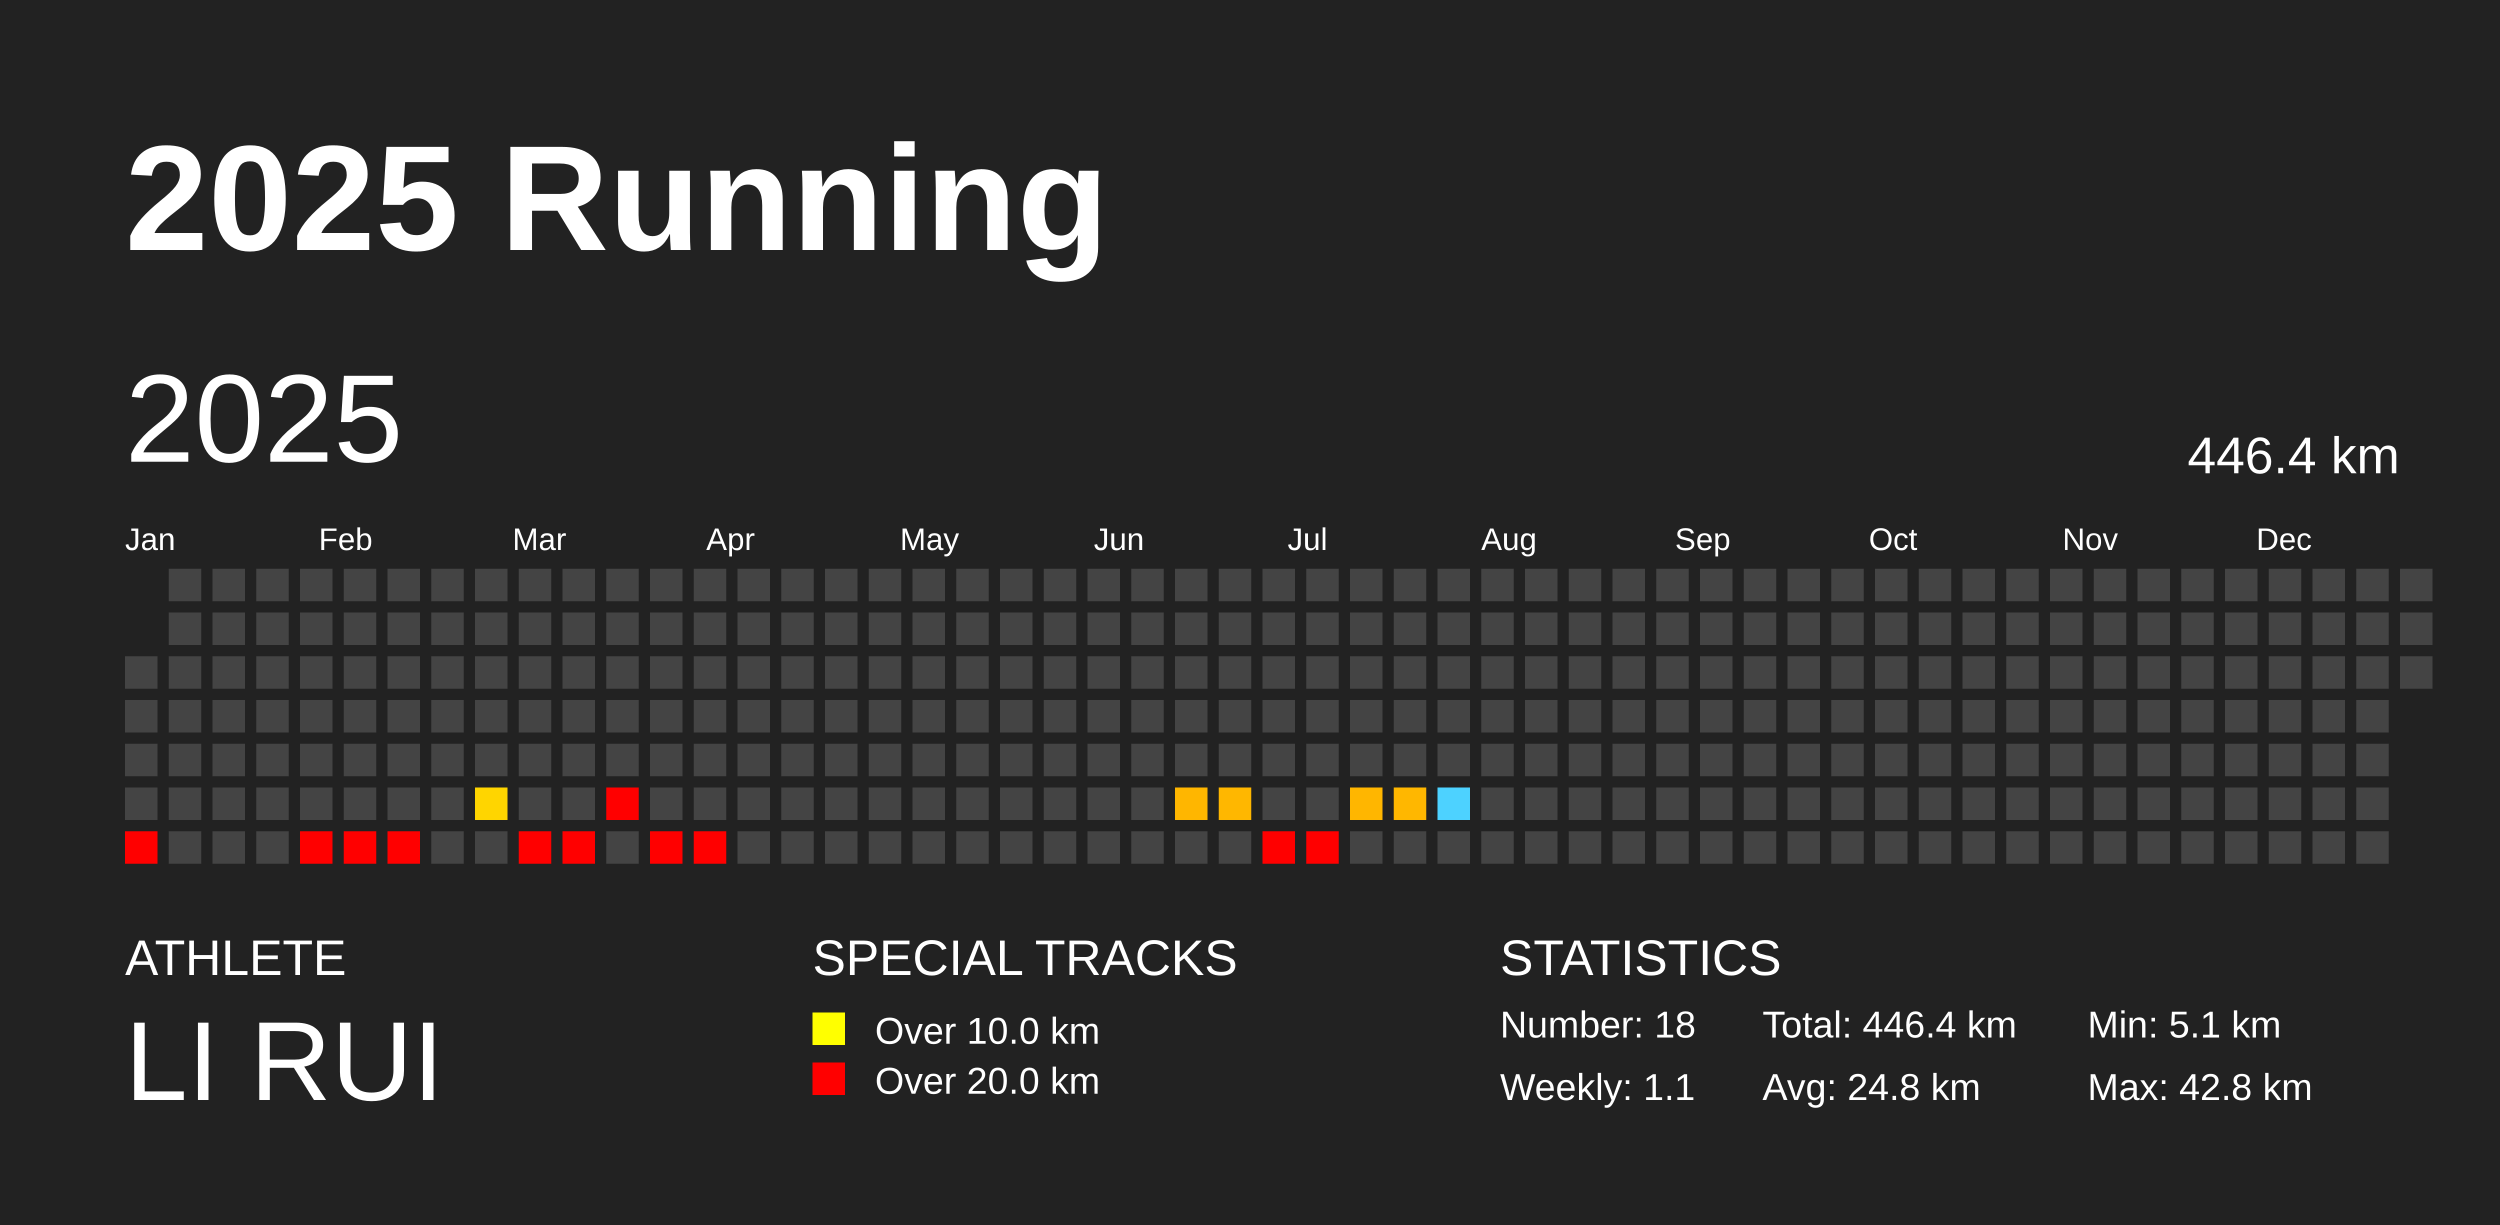
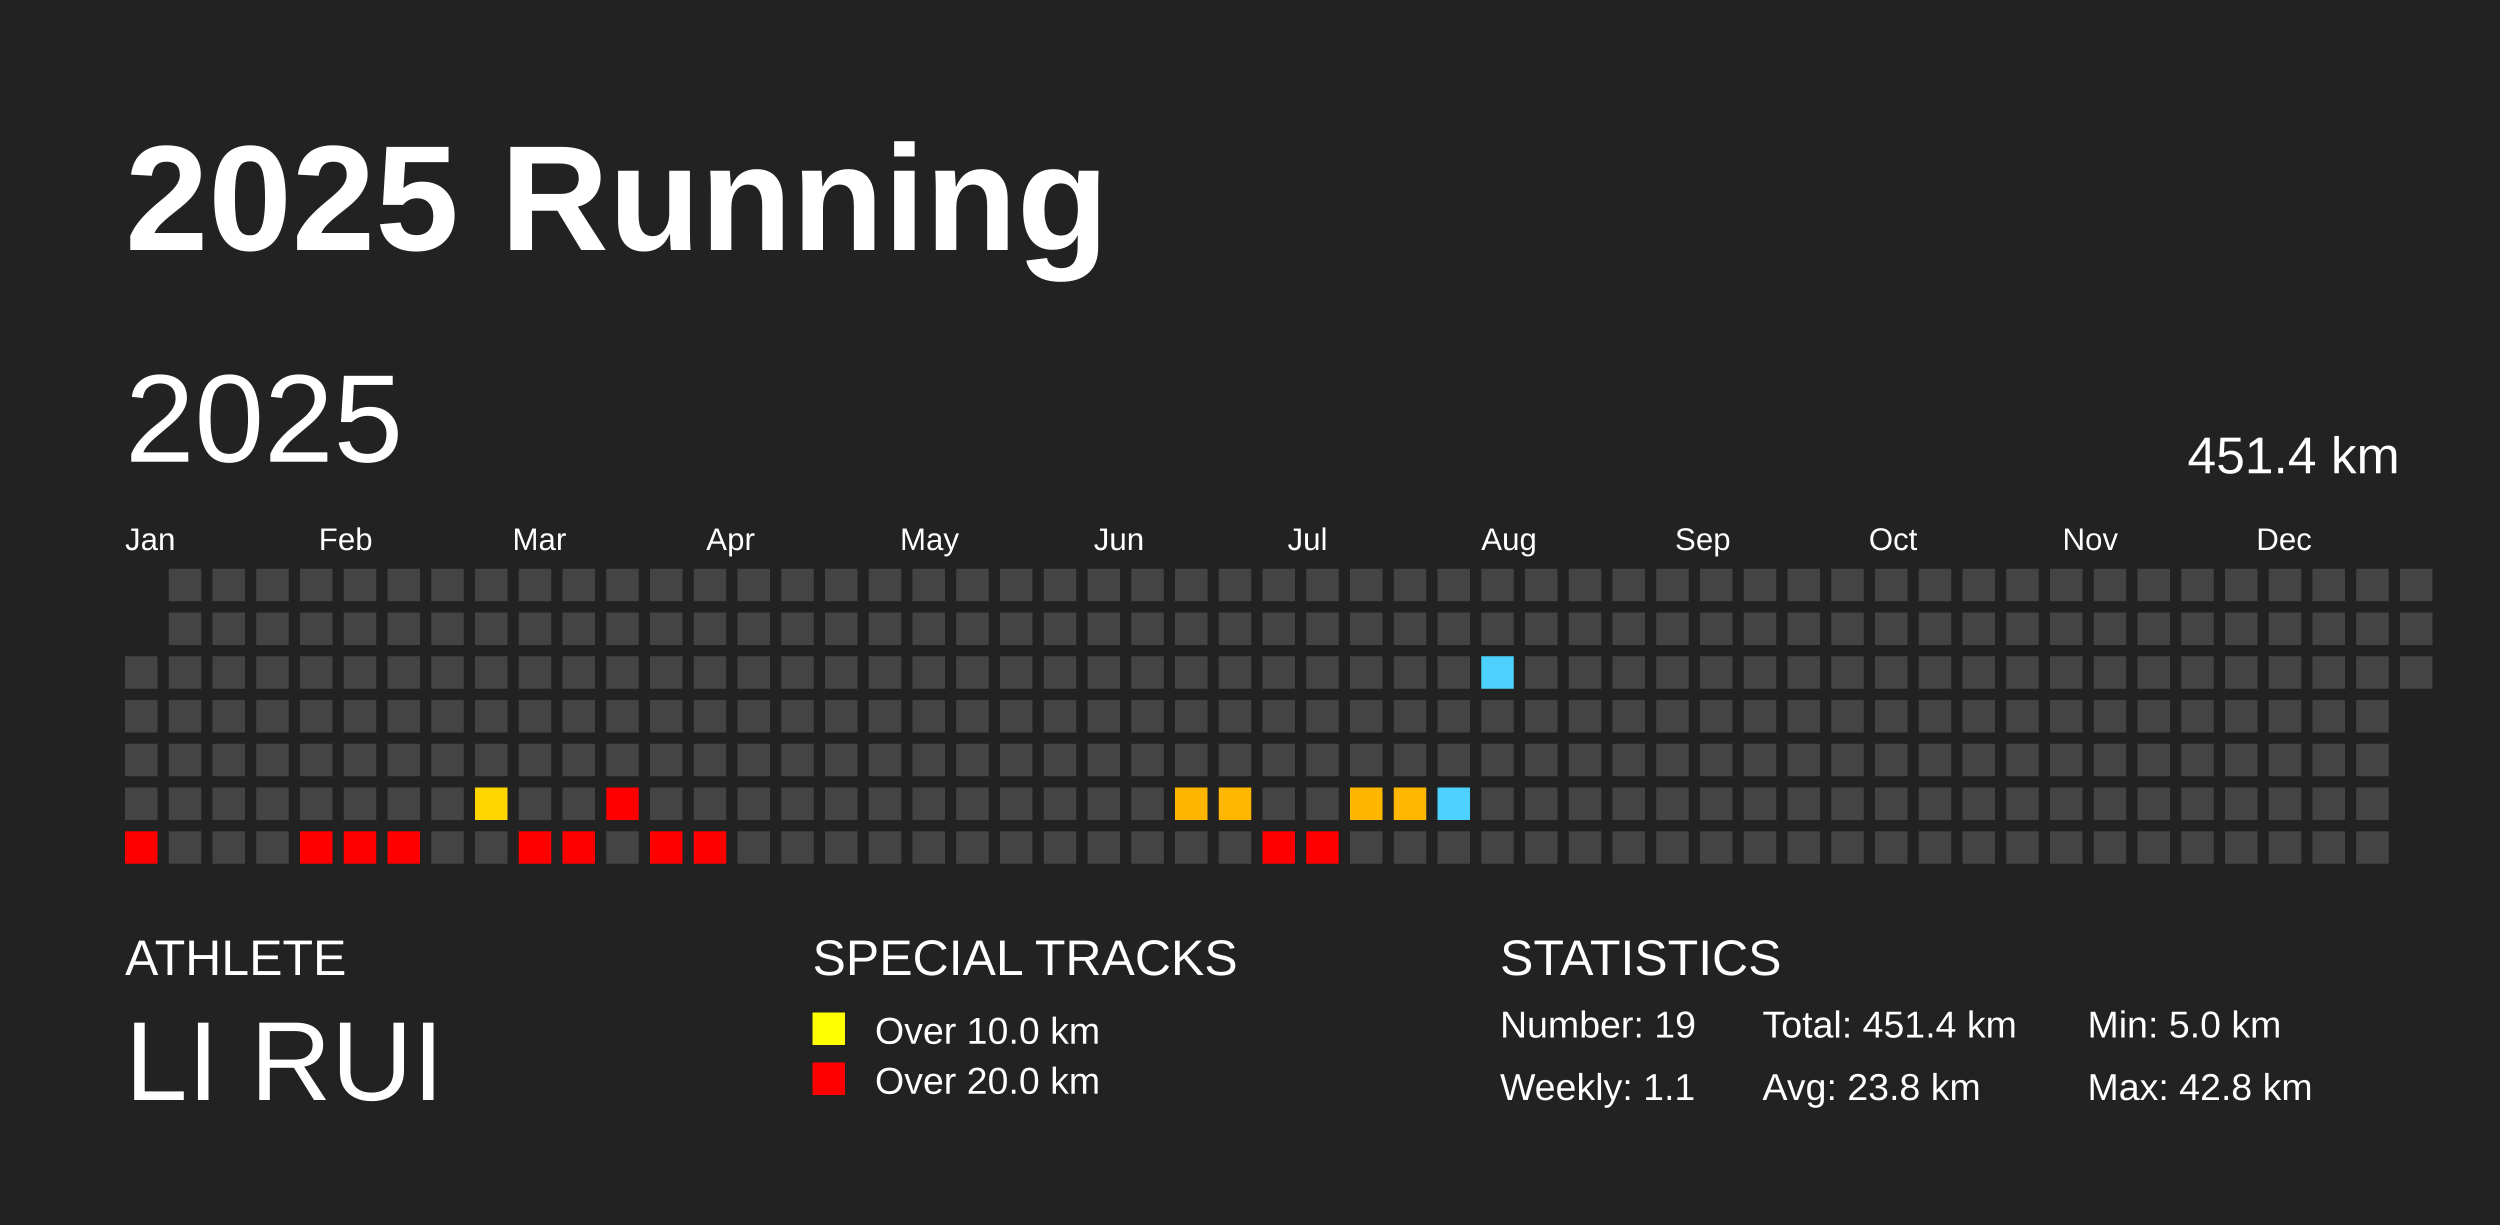
<svg xmlns="http://www.w3.org/2000/svg" baseProfile="full" height="98mm" version="1.1" viewBox="0,0,200,98" width="200mm">
  <defs />
  <rect fill="#222222" height="98" width="200" x="0" y="0" />
  <text fill="#FFFFFF" style="font-size:12px; font-family:Arial; font-weight:bold;" x="10" y="20">2025 Running</text>
  <text fill="#FFFFFF" style="font-size:4px; font-family:Arial" x="10" y="78">ATHLETE</text>
  <text fill="#FFFFFF" style="font-size:9px; font-family:Arial" x="10" y="88">LI RUI</text>
  <text fill="#FFFFFF" style="font-size:4px; font-family:Arial" x="65" y="78">SPECIAL TRACKS</text>
  <rect fill="yellow" height="2.6" width="2.6" x="65" y="81" />
  <text fill="#FFFFFF" style="font-size:3px; font-family:Arial" x="70" y="83.5">Over 10.0 km</text>
  <rect fill="red" height="2.6" width="2.6" x="65" y="85" />
  <text fill="#FFFFFF" style="font-size:3px; font-family:Arial" x="70" y="87.5">Over 20.0 km</text>
  <text fill="#FFFFFF" style="font-size:4px; font-family:Arial" x="120" y="78">STATISTICS</text>
-   <text fill="#FFFFFF" style="font-size:3px; font-family:Arial" x="120" y="83">Number: 18</text>
+   <text fill="#FFFFFF" style="font-size:3px; font-family:Arial" x="120" y="83">Number: 19</text>
  <text fill="#FFFFFF" style="font-size:3px; font-family:Arial" x="120" y="88">Weekly: 1.1</text>
-   <text fill="#FFFFFF" style="font-size:3px; font-family:Arial" x="141" y="83">Total: 446.4 km</text>
-   <text fill="#FFFFFF" style="font-size:3px; font-family:Arial" x="141" y="88">Avg: 24.8 km</text>
-   <text fill="#FFFFFF" style="font-size:3px; font-family:Arial" x="167" y="83">Min: 5.1 km</text>
+   <text fill="#FFFFFF" style="font-size:3px; font-family:Arial" x="141" y="83">Total: 451.4 km</text>
+   <text fill="#FFFFFF" style="font-size:3px; font-family:Arial" x="141" y="88">Avg: 23.8 km</text>
+   <text fill="#FFFFFF" style="font-size:3px; font-family:Arial" x="167" y="83">Min: 5.0 km</text>
  <text fill="#FFFFFF" style="font-size:3px; font-family:Arial" x="167" y="88">Max: 42.8 km</text>
  <text dominant-baseline="hanging" fill="#FFFFFF" style="font-size:10.0px; font-family:Arial;" x="10" y="30">2025</text>
-   <text dominant-baseline="hanging" fill="#FFFFFF" style="font-size:4.125px; font-family:Arial;" x="175" y="35">446.4 km</text>
+   <text dominant-baseline="hanging" fill="#FFFFFF" style="font-size:4.125px; font-family:Arial;" x="175" y="35">451.4 km</text>
  <text fill="#FFFFFF" style="font-size:2.5px; font-family:Arial" x="10.0" y="44">Jan</text>
  <text fill="#FFFFFF" style="font-size:2.5px; font-family:Arial" x="25.5" y="44">Feb</text>
  <text fill="#FFFFFF" style="font-size:2.5px; font-family:Arial" x="41.0" y="44">Mar</text>
  <text fill="#FFFFFF" style="font-size:2.5px; font-family:Arial" x="56.5" y="44">Apr</text>
  <text fill="#FFFFFF" style="font-size:2.5px; font-family:Arial" x="72.0" y="44">May</text>
  <text fill="#FFFFFF" style="font-size:2.5px; font-family:Arial" x="87.5" y="44">Jun</text>
  <text fill="#FFFFFF" style="font-size:2.5px; font-family:Arial" x="103.0" y="44">Jul</text>
  <text fill="#FFFFFF" style="font-size:2.5px; font-family:Arial" x="118.5" y="44">Aug</text>
  <text fill="#FFFFFF" style="font-size:2.5px; font-family:Arial" x="134.0" y="44">Sep</text>
  <text fill="#FFFFFF" style="font-size:2.5px; font-family:Arial" x="149.5" y="44">Oct</text>
  <text fill="#FFFFFF" style="font-size:2.5px; font-family:Arial" x="165.0" y="44">Nov</text>
  <text fill="#FFFFFF" style="font-size:2.5px; font-family:Arial" x="180.5" y="44">Dec</text>
  <rect fill="#444444" height="2.6" width="2.6" x="10.0" y="52.5" />
  <rect fill="#444444" height="2.6" width="2.6" x="10.0" y="56.0" />
  <rect fill="#444444" height="2.6" width="2.6" x="10.0" y="59.5" />
  <rect fill="#444444" height="2.6" width="2.6" x="10.0" y="63.0" />
  <rect fill="red" height="2.6" width="2.6" x="10.0" y="66.5" />
  <rect fill="#444444" height="2.6" width="2.6" x="13.5" y="45.5" />
  <rect fill="#444444" height="2.6" width="2.6" x="13.5" y="49.0" />
  <rect fill="#444444" height="2.6" width="2.6" x="13.5" y="52.5" />
  <rect fill="#444444" height="2.6" width="2.6" x="13.5" y="56.0" />
  <rect fill="#444444" height="2.6" width="2.6" x="13.5" y="59.5" />
  <rect fill="#444444" height="2.6" width="2.6" x="13.5" y="63.0" />
  <rect fill="#444444" height="2.6" width="2.6" x="13.5" y="66.5" />
  <rect fill="#444444" height="2.6" width="2.6" x="17.0" y="45.5" />
  <rect fill="#444444" height="2.6" width="2.6" x="17.0" y="49.0" />
  <rect fill="#444444" height="2.6" width="2.6" x="17.0" y="52.5" />
  <rect fill="#444444" height="2.6" width="2.6" x="17.0" y="56.0" />
  <rect fill="#444444" height="2.6" width="2.6" x="17.0" y="59.5" />
  <rect fill="#444444" height="2.6" width="2.6" x="17.0" y="63.0" />
  <rect fill="#444444" height="2.6" width="2.6" x="17.0" y="66.5" />
  <rect fill="#444444" height="2.6" width="2.6" x="20.5" y="45.5" />
  <rect fill="#444444" height="2.6" width="2.6" x="20.5" y="49.0" />
  <rect fill="#444444" height="2.6" width="2.6" x="20.5" y="52.5" />
  <rect fill="#444444" height="2.6" width="2.6" x="20.5" y="56.0" />
  <rect fill="#444444" height="2.6" width="2.6" x="20.5" y="59.5" />
  <rect fill="#444444" height="2.6" width="2.6" x="20.5" y="63.0" />
  <rect fill="#444444" height="2.6" width="2.6" x="20.5" y="66.5" />
  <rect fill="#444444" height="2.6" width="2.6" x="24.0" y="45.5" />
  <rect fill="#444444" height="2.6" width="2.6" x="24.0" y="49.0" />
  <rect fill="#444444" height="2.6" width="2.6" x="24.0" y="52.5" />
  <rect fill="#444444" height="2.6" width="2.6" x="24.0" y="56.0" />
  <rect fill="#444444" height="2.6" width="2.6" x="24.0" y="59.5" />
  <rect fill="#444444" height="2.6" width="2.6" x="24.0" y="63.0" />
  <rect fill="red" height="2.6" width="2.6" x="24.0" y="66.5" />
  <rect fill="#444444" height="2.6" width="2.6" x="27.5" y="45.5" />
  <rect fill="#444444" height="2.6" width="2.6" x="27.5" y="49.0" />
  <rect fill="#444444" height="2.6" width="2.6" x="27.5" y="52.5" />
  <rect fill="#444444" height="2.6" width="2.6" x="27.5" y="56.0" />
  <rect fill="#444444" height="2.6" width="2.6" x="27.5" y="59.5" />
  <rect fill="#444444" height="2.6" width="2.6" x="27.5" y="63.0" />
  <rect fill="red" height="2.6" width="2.6" x="27.5" y="66.5" />
  <rect fill="#444444" height="2.6" width="2.6" x="31.0" y="45.5" />
  <rect fill="#444444" height="2.6" width="2.6" x="31.0" y="49.0" />
  <rect fill="#444444" height="2.6" width="2.6" x="31.0" y="52.5" />
  <rect fill="#444444" height="2.6" width="2.6" x="31.0" y="56.0" />
  <rect fill="#444444" height="2.6" width="2.6" x="31.0" y="59.5" />
  <rect fill="#444444" height="2.6" width="2.6" x="31.0" y="63.0" />
  <rect fill="red" height="2.6" width="2.6" x="31.0" y="66.5" />
  <rect fill="#444444" height="2.6" width="2.6" x="34.5" y="45.5" />
  <rect fill="#444444" height="2.6" width="2.6" x="34.5" y="49.0" />
  <rect fill="#444444" height="2.6" width="2.6" x="34.5" y="52.5" />
  <rect fill="#444444" height="2.6" width="2.6" x="34.5" y="56.0" />
  <rect fill="#444444" height="2.6" width="2.6" x="34.5" y="59.5" />
  <rect fill="#444444" height="2.6" width="2.6" x="34.5" y="63.0" />
  <rect fill="#444444" height="2.6" width="2.6" x="34.5" y="66.5" />
  <rect fill="#444444" height="2.6" width="2.6" x="38.0" y="45.5" />
  <rect fill="#444444" height="2.6" width="2.6" x="38.0" y="49.0" />
  <rect fill="#444444" height="2.6" width="2.6" x="38.0" y="52.5" />
  <rect fill="#444444" height="2.6" width="2.6" x="38.0" y="56.0" />
  <rect fill="#444444" height="2.6" width="2.6" x="38.0" y="59.5" />
  <rect fill="#ffd500" height="2.6" width="2.6" x="38.0" y="63.0" />
  <rect fill="#444444" height="2.6" width="2.6" x="38.0" y="66.5" />
  <rect fill="#444444" height="2.6" width="2.6" x="41.5" y="45.5" />
  <rect fill="#444444" height="2.6" width="2.6" x="41.5" y="49.0" />
  <rect fill="#444444" height="2.6" width="2.6" x="41.5" y="52.5" />
  <rect fill="#444444" height="2.6" width="2.6" x="41.5" y="56.0" />
  <rect fill="#444444" height="2.6" width="2.6" x="41.5" y="59.5" />
  <rect fill="#444444" height="2.6" width="2.6" x="41.5" y="63.0" />
  <rect fill="red" height="2.6" width="2.6" x="41.5" y="66.5" />
  <rect fill="#444444" height="2.6" width="2.6" x="45.0" y="45.5" />
  <rect fill="#444444" height="2.6" width="2.6" x="45.0" y="49.0" />
  <rect fill="#444444" height="2.6" width="2.6" x="45.0" y="52.5" />
  <rect fill="#444444" height="2.6" width="2.6" x="45.0" y="56.0" />
  <rect fill="#444444" height="2.6" width="2.6" x="45.0" y="59.5" />
  <rect fill="#444444" height="2.6" width="2.6" x="45.0" y="63.0" />
  <rect fill="red" height="2.6" width="2.6" x="45.0" y="66.5" />
  <rect fill="#444444" height="2.6" width="2.6" x="48.5" y="45.5" />
  <rect fill="#444444" height="2.6" width="2.6" x="48.5" y="49.0" />
  <rect fill="#444444" height="2.6" width="2.6" x="48.5" y="52.5" />
  <rect fill="#444444" height="2.6" width="2.6" x="48.5" y="56.0" />
  <rect fill="#444444" height="2.6" width="2.6" x="48.5" y="59.5" />
  <rect fill="red" height="2.6" width="2.6" x="48.5" y="63.0" />
  <rect fill="#444444" height="2.6" width="2.6" x="48.5" y="66.5" />
  <rect fill="#444444" height="2.6" width="2.6" x="52.0" y="45.5" />
  <rect fill="#444444" height="2.6" width="2.6" x="52.0" y="49.0" />
  <rect fill="#444444" height="2.6" width="2.6" x="52.0" y="52.5" />
  <rect fill="#444444" height="2.6" width="2.6" x="52.0" y="56.0" />
  <rect fill="#444444" height="2.6" width="2.6" x="52.0" y="59.5" />
  <rect fill="#444444" height="2.6" width="2.6" x="52.0" y="63.0" />
  <rect fill="red" height="2.6" width="2.6" x="52.0" y="66.5" />
  <rect fill="#444444" height="2.6" width="2.6" x="55.5" y="45.5" />
  <rect fill="#444444" height="2.6" width="2.6" x="55.5" y="49.0" />
  <rect fill="#444444" height="2.6" width="2.6" x="55.5" y="52.5" />
  <rect fill="#444444" height="2.6" width="2.6" x="55.5" y="56.0" />
  <rect fill="#444444" height="2.6" width="2.6" x="55.5" y="59.5" />
  <rect fill="#444444" height="2.6" width="2.6" x="55.5" y="63.0" />
  <rect fill="red" height="2.6" width="2.6" x="55.5" y="66.5" />
  <rect fill="#444444" height="2.6" width="2.6" x="59.0" y="45.5" />
  <rect fill="#444444" height="2.6" width="2.6" x="59.0" y="49.0" />
  <rect fill="#444444" height="2.6" width="2.6" x="59.0" y="52.5" />
  <rect fill="#444444" height="2.6" width="2.6" x="59.0" y="56.0" />
  <rect fill="#444444" height="2.6" width="2.6" x="59.0" y="59.5" />
  <rect fill="#444444" height="2.6" width="2.6" x="59.0" y="63.0" />
  <rect fill="#444444" height="2.6" width="2.6" x="59.0" y="66.5" />
  <rect fill="#444444" height="2.6" width="2.6" x="62.5" y="45.5" />
  <rect fill="#444444" height="2.6" width="2.6" x="62.5" y="49.0" />
  <rect fill="#444444" height="2.6" width="2.6" x="62.5" y="52.5" />
  <rect fill="#444444" height="2.6" width="2.6" x="62.5" y="56.0" />
  <rect fill="#444444" height="2.6" width="2.6" x="62.5" y="59.5" />
  <rect fill="#444444" height="2.6" width="2.6" x="62.5" y="63.0" />
  <rect fill="#444444" height="2.6" width="2.6" x="62.5" y="66.5" />
  <rect fill="#444444" height="2.6" width="2.6" x="66.0" y="45.5" />
  <rect fill="#444444" height="2.6" width="2.6" x="66.0" y="49.0" />
  <rect fill="#444444" height="2.6" width="2.6" x="66.0" y="52.5" />
  <rect fill="#444444" height="2.6" width="2.6" x="66.0" y="56.0" />
  <rect fill="#444444" height="2.6" width="2.6" x="66.0" y="59.5" />
  <rect fill="#444444" height="2.6" width="2.6" x="66.0" y="63.0" />
  <rect fill="#444444" height="2.6" width="2.6" x="66.0" y="66.5" />
  <rect fill="#444444" height="2.6" width="2.6" x="69.5" y="45.5" />
  <rect fill="#444444" height="2.6" width="2.6" x="69.5" y="49.0" />
  <rect fill="#444444" height="2.6" width="2.6" x="69.5" y="52.5" />
  <rect fill="#444444" height="2.6" width="2.6" x="69.5" y="56.0" />
  <rect fill="#444444" height="2.6" width="2.6" x="69.5" y="59.5" />
  <rect fill="#444444" height="2.6" width="2.6" x="69.5" y="63.0" />
  <rect fill="#444444" height="2.6" width="2.6" x="69.5" y="66.5" />
  <rect fill="#444444" height="2.6" width="2.6" x="73.0" y="45.5" />
  <rect fill="#444444" height="2.6" width="2.6" x="73.0" y="49.0" />
  <rect fill="#444444" height="2.6" width="2.6" x="73.0" y="52.5" />
  <rect fill="#444444" height="2.6" width="2.6" x="73.0" y="56.0" />
  <rect fill="#444444" height="2.6" width="2.6" x="73.0" y="59.5" />
  <rect fill="#444444" height="2.6" width="2.6" x="73.0" y="63.0" />
  <rect fill="#444444" height="2.6" width="2.6" x="73.0" y="66.5" />
  <rect fill="#444444" height="2.6" width="2.6" x="76.5" y="45.5" />
  <rect fill="#444444" height="2.6" width="2.6" x="76.5" y="49.0" />
  <rect fill="#444444" height="2.6" width="2.6" x="76.5" y="52.5" />
  <rect fill="#444444" height="2.6" width="2.6" x="76.5" y="56.0" />
  <rect fill="#444444" height="2.6" width="2.6" x="76.5" y="59.5" />
  <rect fill="#444444" height="2.6" width="2.6" x="76.5" y="63.0" />
  <rect fill="#444444" height="2.6" width="2.6" x="76.5" y="66.5" />
  <rect fill="#444444" height="2.6" width="2.6" x="80.0" y="45.5" />
  <rect fill="#444444" height="2.6" width="2.6" x="80.0" y="49.0" />
  <rect fill="#444444" height="2.6" width="2.6" x="80.0" y="52.5" />
  <rect fill="#444444" height="2.6" width="2.6" x="80.0" y="56.0" />
  <rect fill="#444444" height="2.6" width="2.6" x="80.0" y="59.5" />
  <rect fill="#444444" height="2.6" width="2.6" x="80.0" y="63.0" />
  <rect fill="#444444" height="2.6" width="2.6" x="80.0" y="66.5" />
  <rect fill="#444444" height="2.6" width="2.6" x="83.5" y="45.5" />
  <rect fill="#444444" height="2.6" width="2.6" x="83.5" y="49.0" />
  <rect fill="#444444" height="2.6" width="2.6" x="83.5" y="52.5" />
  <rect fill="#444444" height="2.6" width="2.6" x="83.5" y="56.0" />
  <rect fill="#444444" height="2.6" width="2.6" x="83.5" y="59.5" />
  <rect fill="#444444" height="2.6" width="2.6" x="83.5" y="63.0" />
  <rect fill="#444444" height="2.6" width="2.6" x="83.5" y="66.5" />
  <rect fill="#444444" height="2.6" width="2.6" x="87.0" y="45.5" />
  <rect fill="#444444" height="2.6" width="2.6" x="87.0" y="49.0" />
  <rect fill="#444444" height="2.6" width="2.6" x="87.0" y="52.5" />
  <rect fill="#444444" height="2.6" width="2.6" x="87.0" y="56.0" />
  <rect fill="#444444" height="2.6" width="2.6" x="87.0" y="59.5" />
  <rect fill="#444444" height="2.6" width="2.6" x="87.0" y="63.0" />
  <rect fill="#444444" height="2.6" width="2.6" x="87.0" y="66.5" />
  <rect fill="#444444" height="2.6" width="2.6" x="90.5" y="45.5" />
  <rect fill="#444444" height="2.6" width="2.6" x="90.5" y="49.0" />
  <rect fill="#444444" height="2.6" width="2.6" x="90.5" y="52.5" />
  <rect fill="#444444" height="2.6" width="2.6" x="90.5" y="56.0" />
  <rect fill="#444444" height="2.6" width="2.6" x="90.5" y="59.5" />
  <rect fill="#444444" height="2.6" width="2.6" x="90.5" y="63.0" />
  <rect fill="#444444" height="2.6" width="2.6" x="90.5" y="66.5" />
  <rect fill="#444444" height="2.6" width="2.6" x="94.0" y="45.5" />
  <rect fill="#444444" height="2.6" width="2.6" x="94.0" y="49.0" />
  <rect fill="#444444" height="2.6" width="2.6" x="94.0" y="52.5" />
  <rect fill="#444444" height="2.6" width="2.6" x="94.0" y="56.0" />
  <rect fill="#444444" height="2.6" width="2.6" x="94.0" y="59.5" />
  <rect fill="#ffb600" height="2.6" width="2.6" x="94.0" y="63.0" />
  <rect fill="#444444" height="2.6" width="2.6" x="94.0" y="66.5" />
  <rect fill="#444444" height="2.6" width="2.6" x="97.5" y="45.5" />
  <rect fill="#444444" height="2.6" width="2.6" x="97.5" y="49.0" />
  <rect fill="#444444" height="2.6" width="2.6" x="97.5" y="52.5" />
  <rect fill="#444444" height="2.6" width="2.6" x="97.5" y="56.0" />
  <rect fill="#444444" height="2.6" width="2.6" x="97.5" y="59.5" />
  <rect fill="#ffb700" height="2.6" width="2.6" x="97.5" y="63.0" />
  <rect fill="#444444" height="2.6" width="2.6" x="97.5" y="66.5" />
  <rect fill="#444444" height="2.6" width="2.6" x="101.0" y="45.5" />
  <rect fill="#444444" height="2.6" width="2.6" x="101.0" y="49.0" />
  <rect fill="#444444" height="2.6" width="2.6" x="101.0" y="52.5" />
  <rect fill="#444444" height="2.6" width="2.6" x="101.0" y="56.0" />
  <rect fill="#444444" height="2.6" width="2.6" x="101.0" y="59.5" />
  <rect fill="#444444" height="2.6" width="2.6" x="101.0" y="63.0" />
  <rect fill="red" height="2.6" width="2.6" x="101.0" y="66.5" />
  <rect fill="#444444" height="2.6" width="2.6" x="104.5" y="45.5" />
  <rect fill="#444444" height="2.6" width="2.6" x="104.5" y="49.0" />
  <rect fill="#444444" height="2.6" width="2.6" x="104.5" y="52.5" />
  <rect fill="#444444" height="2.6" width="2.6" x="104.5" y="56.0" />
  <rect fill="#444444" height="2.6" width="2.6" x="104.5" y="59.5" />
  <rect fill="#444444" height="2.6" width="2.6" x="104.5" y="63.0" />
  <rect fill="red" height="2.6" width="2.6" x="104.5" y="66.5" />
  <rect fill="#444444" height="2.6" width="2.6" x="108.0" y="45.5" />
  <rect fill="#444444" height="2.6" width="2.6" x="108.0" y="49.0" />
  <rect fill="#444444" height="2.6" width="2.6" x="108.0" y="52.5" />
  <rect fill="#444444" height="2.6" width="2.6" x="108.0" y="56.0" />
  <rect fill="#444444" height="2.6" width="2.6" x="108.0" y="59.5" />
  <rect fill="#ffb600" height="2.6" width="2.6" x="108.0" y="63.0" />
  <rect fill="#444444" height="2.6" width="2.6" x="108.0" y="66.5" />
  <rect fill="#444444" height="2.6" width="2.6" x="111.5" y="45.5" />
  <rect fill="#444444" height="2.6" width="2.6" x="111.5" y="49.0" />
  <rect fill="#444444" height="2.6" width="2.6" x="111.5" y="52.5" />
  <rect fill="#444444" height="2.6" width="2.6" x="111.5" y="56.0" />
  <rect fill="#444444" height="2.6" width="2.6" x="111.5" y="59.5" />
  <rect fill="#ffb700" height="2.6" width="2.6" x="111.5" y="63.0" />
  <rect fill="#444444" height="2.6" width="2.6" x="111.5" y="66.5" />
  <rect fill="#444444" height="2.6" width="2.6" x="115.0" y="45.5" />
  <rect fill="#444444" height="2.6" width="2.6" x="115.0" y="49.0" />
  <rect fill="#444444" height="2.6" width="2.6" x="115.0" y="52.5" />
  <rect fill="#444444" height="2.6" width="2.6" x="115.0" y="56.0" />
  <rect fill="#444444" height="2.6" width="2.6" x="115.0" y="59.5" />
  <rect fill="#4dd2ff" height="2.6" width="2.6" x="115.0" y="63.0" />
  <rect fill="#444444" height="2.6" width="2.6" x="115.0" y="66.5" />
  <rect fill="#444444" height="2.6" width="2.6" x="118.5" y="45.5" />
  <rect fill="#444444" height="2.6" width="2.6" x="118.5" y="49.0" />
-   <rect fill="#444444" height="2.6" width="2.6" x="118.5" y="52.5" />
+   <rect fill="#4dd2ff" height="2.6" width="2.6" x="118.5" y="52.5" />
  <rect fill="#444444" height="2.6" width="2.6" x="118.5" y="56.0" />
  <rect fill="#444444" height="2.6" width="2.6" x="118.5" y="59.5" />
  <rect fill="#444444" height="2.6" width="2.6" x="118.5" y="63.0" />
  <rect fill="#444444" height="2.6" width="2.6" x="118.5" y="66.5" />
  <rect fill="#444444" height="2.6" width="2.6" x="122.0" y="45.5" />
  <rect fill="#444444" height="2.6" width="2.6" x="122.0" y="49.0" />
  <rect fill="#444444" height="2.6" width="2.6" x="122.0" y="52.5" />
  <rect fill="#444444" height="2.6" width="2.6" x="122.0" y="56.0" />
  <rect fill="#444444" height="2.6" width="2.6" x="122.0" y="59.5" />
  <rect fill="#444444" height="2.6" width="2.6" x="122.0" y="63.0" />
  <rect fill="#444444" height="2.6" width="2.6" x="122.0" y="66.5" />
  <rect fill="#444444" height="2.6" width="2.6" x="125.5" y="45.5" />
  <rect fill="#444444" height="2.6" width="2.6" x="125.5" y="49.0" />
  <rect fill="#444444" height="2.6" width="2.6" x="125.5" y="52.5" />
  <rect fill="#444444" height="2.6" width="2.6" x="125.5" y="56.0" />
  <rect fill="#444444" height="2.6" width="2.6" x="125.5" y="59.5" />
  <rect fill="#444444" height="2.6" width="2.6" x="125.5" y="63.0" />
  <rect fill="#444444" height="2.6" width="2.6" x="125.5" y="66.5" />
  <rect fill="#444444" height="2.6" width="2.6" x="129.0" y="45.5" />
  <rect fill="#444444" height="2.6" width="2.6" x="129.0" y="49.0" />
  <rect fill="#444444" height="2.6" width="2.6" x="129.0" y="52.5" />
  <rect fill="#444444" height="2.6" width="2.6" x="129.0" y="56.0" />
  <rect fill="#444444" height="2.6" width="2.6" x="129.0" y="59.5" />
  <rect fill="#444444" height="2.6" width="2.6" x="129.0" y="63.0" />
  <rect fill="#444444" height="2.6" width="2.6" x="129.0" y="66.5" />
  <rect fill="#444444" height="2.6" width="2.6" x="132.5" y="45.5" />
  <rect fill="#444444" height="2.6" width="2.6" x="132.5" y="49.0" />
  <rect fill="#444444" height="2.6" width="2.6" x="132.5" y="52.5" />
  <rect fill="#444444" height="2.6" width="2.6" x="132.5" y="56.0" />
  <rect fill="#444444" height="2.6" width="2.6" x="132.5" y="59.5" />
  <rect fill="#444444" height="2.6" width="2.6" x="132.5" y="63.0" />
  <rect fill="#444444" height="2.6" width="2.6" x="132.5" y="66.5" />
  <rect fill="#444444" height="2.6" width="2.6" x="136.0" y="45.5" />
  <rect fill="#444444" height="2.6" width="2.6" x="136.0" y="49.0" />
  <rect fill="#444444" height="2.6" width="2.6" x="136.0" y="52.5" />
  <rect fill="#444444" height="2.6" width="2.6" x="136.0" y="56.0" />
  <rect fill="#444444" height="2.6" width="2.6" x="136.0" y="59.5" />
  <rect fill="#444444" height="2.6" width="2.6" x="136.0" y="63.0" />
  <rect fill="#444444" height="2.6" width="2.6" x="136.0" y="66.5" />
  <rect fill="#444444" height="2.6" width="2.6" x="139.5" y="45.5" />
  <rect fill="#444444" height="2.6" width="2.6" x="139.5" y="49.0" />
  <rect fill="#444444" height="2.6" width="2.6" x="139.5" y="52.5" />
  <rect fill="#444444" height="2.6" width="2.6" x="139.5" y="56.0" />
  <rect fill="#444444" height="2.6" width="2.6" x="139.5" y="59.5" />
  <rect fill="#444444" height="2.6" width="2.6" x="139.5" y="63.0" />
  <rect fill="#444444" height="2.6" width="2.6" x="139.5" y="66.5" />
  <rect fill="#444444" height="2.6" width="2.6" x="143.0" y="45.5" />
  <rect fill="#444444" height="2.6" width="2.6" x="143.0" y="49.0" />
  <rect fill="#444444" height="2.6" width="2.6" x="143.0" y="52.5" />
  <rect fill="#444444" height="2.6" width="2.6" x="143.0" y="56.0" />
  <rect fill="#444444" height="2.6" width="2.6" x="143.0" y="59.5" />
  <rect fill="#444444" height="2.6" width="2.6" x="143.0" y="63.0" />
  <rect fill="#444444" height="2.6" width="2.6" x="143.0" y="66.5" />
  <rect fill="#444444" height="2.6" width="2.6" x="146.5" y="45.5" />
  <rect fill="#444444" height="2.6" width="2.6" x="146.5" y="49.0" />
  <rect fill="#444444" height="2.6" width="2.6" x="146.5" y="52.5" />
  <rect fill="#444444" height="2.6" width="2.6" x="146.5" y="56.0" />
  <rect fill="#444444" height="2.6" width="2.6" x="146.5" y="59.5" />
  <rect fill="#444444" height="2.6" width="2.6" x="146.5" y="63.0" />
  <rect fill="#444444" height="2.6" width="2.6" x="146.5" y="66.5" />
  <rect fill="#444444" height="2.6" width="2.6" x="150.0" y="45.5" />
  <rect fill="#444444" height="2.6" width="2.6" x="150.0" y="49.0" />
  <rect fill="#444444" height="2.6" width="2.6" x="150.0" y="52.5" />
  <rect fill="#444444" height="2.6" width="2.6" x="150.0" y="56.0" />
  <rect fill="#444444" height="2.6" width="2.6" x="150.0" y="59.5" />
  <rect fill="#444444" height="2.6" width="2.6" x="150.0" y="63.0" />
  <rect fill="#444444" height="2.6" width="2.6" x="150.0" y="66.5" />
  <rect fill="#444444" height="2.6" width="2.6" x="153.5" y="45.5" />
  <rect fill="#444444" height="2.6" width="2.6" x="153.5" y="49.0" />
  <rect fill="#444444" height="2.6" width="2.6" x="153.5" y="52.5" />
  <rect fill="#444444" height="2.6" width="2.6" x="153.5" y="56.0" />
  <rect fill="#444444" height="2.6" width="2.6" x="153.5" y="59.5" />
  <rect fill="#444444" height="2.6" width="2.6" x="153.5" y="63.0" />
  <rect fill="#444444" height="2.6" width="2.6" x="153.5" y="66.5" />
  <rect fill="#444444" height="2.6" width="2.6" x="157.0" y="45.5" />
  <rect fill="#444444" height="2.6" width="2.6" x="157.0" y="49.0" />
  <rect fill="#444444" height="2.6" width="2.6" x="157.0" y="52.5" />
  <rect fill="#444444" height="2.6" width="2.6" x="157.0" y="56.0" />
  <rect fill="#444444" height="2.6" width="2.6" x="157.0" y="59.5" />
  <rect fill="#444444" height="2.6" width="2.6" x="157.0" y="63.0" />
  <rect fill="#444444" height="2.6" width="2.6" x="157.0" y="66.5" />
  <rect fill="#444444" height="2.6" width="2.6" x="160.5" y="45.5" />
  <rect fill="#444444" height="2.6" width="2.6" x="160.5" y="49.0" />
  <rect fill="#444444" height="2.6" width="2.6" x="160.5" y="52.5" />
  <rect fill="#444444" height="2.6" width="2.6" x="160.5" y="56.0" />
  <rect fill="#444444" height="2.6" width="2.6" x="160.5" y="59.5" />
  <rect fill="#444444" height="2.6" width="2.6" x="160.5" y="63.0" />
  <rect fill="#444444" height="2.6" width="2.6" x="160.5" y="66.5" />
  <rect fill="#444444" height="2.6" width="2.6" x="164.0" y="45.5" />
  <rect fill="#444444" height="2.6" width="2.6" x="164.0" y="49.0" />
  <rect fill="#444444" height="2.6" width="2.6" x="164.0" y="52.5" />
  <rect fill="#444444" height="2.6" width="2.6" x="164.0" y="56.0" />
  <rect fill="#444444" height="2.6" width="2.6" x="164.0" y="59.5" />
  <rect fill="#444444" height="2.6" width="2.6" x="164.0" y="63.0" />
  <rect fill="#444444" height="2.6" width="2.6" x="164.0" y="66.5" />
  <rect fill="#444444" height="2.6" width="2.6" x="167.5" y="45.5" />
  <rect fill="#444444" height="2.6" width="2.6" x="167.5" y="49.0" />
  <rect fill="#444444" height="2.6" width="2.6" x="167.5" y="52.5" />
  <rect fill="#444444" height="2.6" width="2.6" x="167.5" y="56.0" />
  <rect fill="#444444" height="2.6" width="2.6" x="167.5" y="59.5" />
  <rect fill="#444444" height="2.6" width="2.6" x="167.5" y="63.0" />
  <rect fill="#444444" height="2.6" width="2.6" x="167.5" y="66.5" />
  <rect fill="#444444" height="2.6" width="2.6" x="171.0" y="45.5" />
  <rect fill="#444444" height="2.6" width="2.6" x="171.0" y="49.0" />
  <rect fill="#444444" height="2.6" width="2.6" x="171.0" y="52.5" />
  <rect fill="#444444" height="2.6" width="2.6" x="171.0" y="56.0" />
  <rect fill="#444444" height="2.6" width="2.6" x="171.0" y="59.5" />
  <rect fill="#444444" height="2.6" width="2.6" x="171.0" y="63.0" />
  <rect fill="#444444" height="2.6" width="2.6" x="171.0" y="66.5" />
  <rect fill="#444444" height="2.6" width="2.6" x="174.5" y="45.5" />
  <rect fill="#444444" height="2.6" width="2.6" x="174.5" y="49.0" />
  <rect fill="#444444" height="2.6" width="2.6" x="174.5" y="52.5" />
  <rect fill="#444444" height="2.6" width="2.6" x="174.5" y="56.0" />
  <rect fill="#444444" height="2.6" width="2.6" x="174.5" y="59.5" />
  <rect fill="#444444" height="2.6" width="2.6" x="174.5" y="63.0" />
  <rect fill="#444444" height="2.6" width="2.6" x="174.5" y="66.5" />
  <rect fill="#444444" height="2.6" width="2.6" x="178.0" y="45.5" />
  <rect fill="#444444" height="2.6" width="2.6" x="178.0" y="49.0" />
  <rect fill="#444444" height="2.6" width="2.6" x="178.0" y="52.5" />
  <rect fill="#444444" height="2.6" width="2.6" x="178.0" y="56.0" />
  <rect fill="#444444" height="2.6" width="2.6" x="178.0" y="59.5" />
  <rect fill="#444444" height="2.6" width="2.6" x="178.0" y="63.0" />
  <rect fill="#444444" height="2.6" width="2.6" x="178.0" y="66.5" />
  <rect fill="#444444" height="2.6" width="2.6" x="181.5" y="45.5" />
  <rect fill="#444444" height="2.6" width="2.6" x="181.5" y="49.0" />
  <rect fill="#444444" height="2.6" width="2.6" x="181.5" y="52.5" />
  <rect fill="#444444" height="2.6" width="2.6" x="181.5" y="56.0" />
  <rect fill="#444444" height="2.6" width="2.6" x="181.5" y="59.5" />
  <rect fill="#444444" height="2.6" width="2.6" x="181.5" y="63.0" />
  <rect fill="#444444" height="2.6" width="2.6" x="181.5" y="66.5" />
  <rect fill="#444444" height="2.6" width="2.6" x="185.0" y="45.5" />
  <rect fill="#444444" height="2.6" width="2.6" x="185.0" y="49.0" />
  <rect fill="#444444" height="2.6" width="2.6" x="185.0" y="52.5" />
  <rect fill="#444444" height="2.6" width="2.6" x="185.0" y="56.0" />
  <rect fill="#444444" height="2.6" width="2.6" x="185.0" y="59.5" />
  <rect fill="#444444" height="2.6" width="2.6" x="185.0" y="63.0" />
  <rect fill="#444444" height="2.6" width="2.6" x="185.0" y="66.5" />
  <rect fill="#444444" height="2.6" width="2.6" x="188.5" y="45.5" />
  <rect fill="#444444" height="2.6" width="2.6" x="188.5" y="49.0" />
  <rect fill="#444444" height="2.6" width="2.6" x="188.5" y="52.5" />
  <rect fill="#444444" height="2.6" width="2.6" x="188.5" y="56.0" />
  <rect fill="#444444" height="2.6" width="2.6" x="188.5" y="59.5" />
  <rect fill="#444444" height="2.6" width="2.6" x="188.5" y="63.0" />
  <rect fill="#444444" height="2.6" width="2.6" x="188.5" y="66.5" />
  <rect fill="#444444" height="2.6" width="2.6" x="192.0" y="45.5" />
  <rect fill="#444444" height="2.6" width="2.6" x="192.0" y="49.0" />
  <rect fill="#444444" height="2.6" width="2.6" x="192.0" y="52.5" />
</svg>
